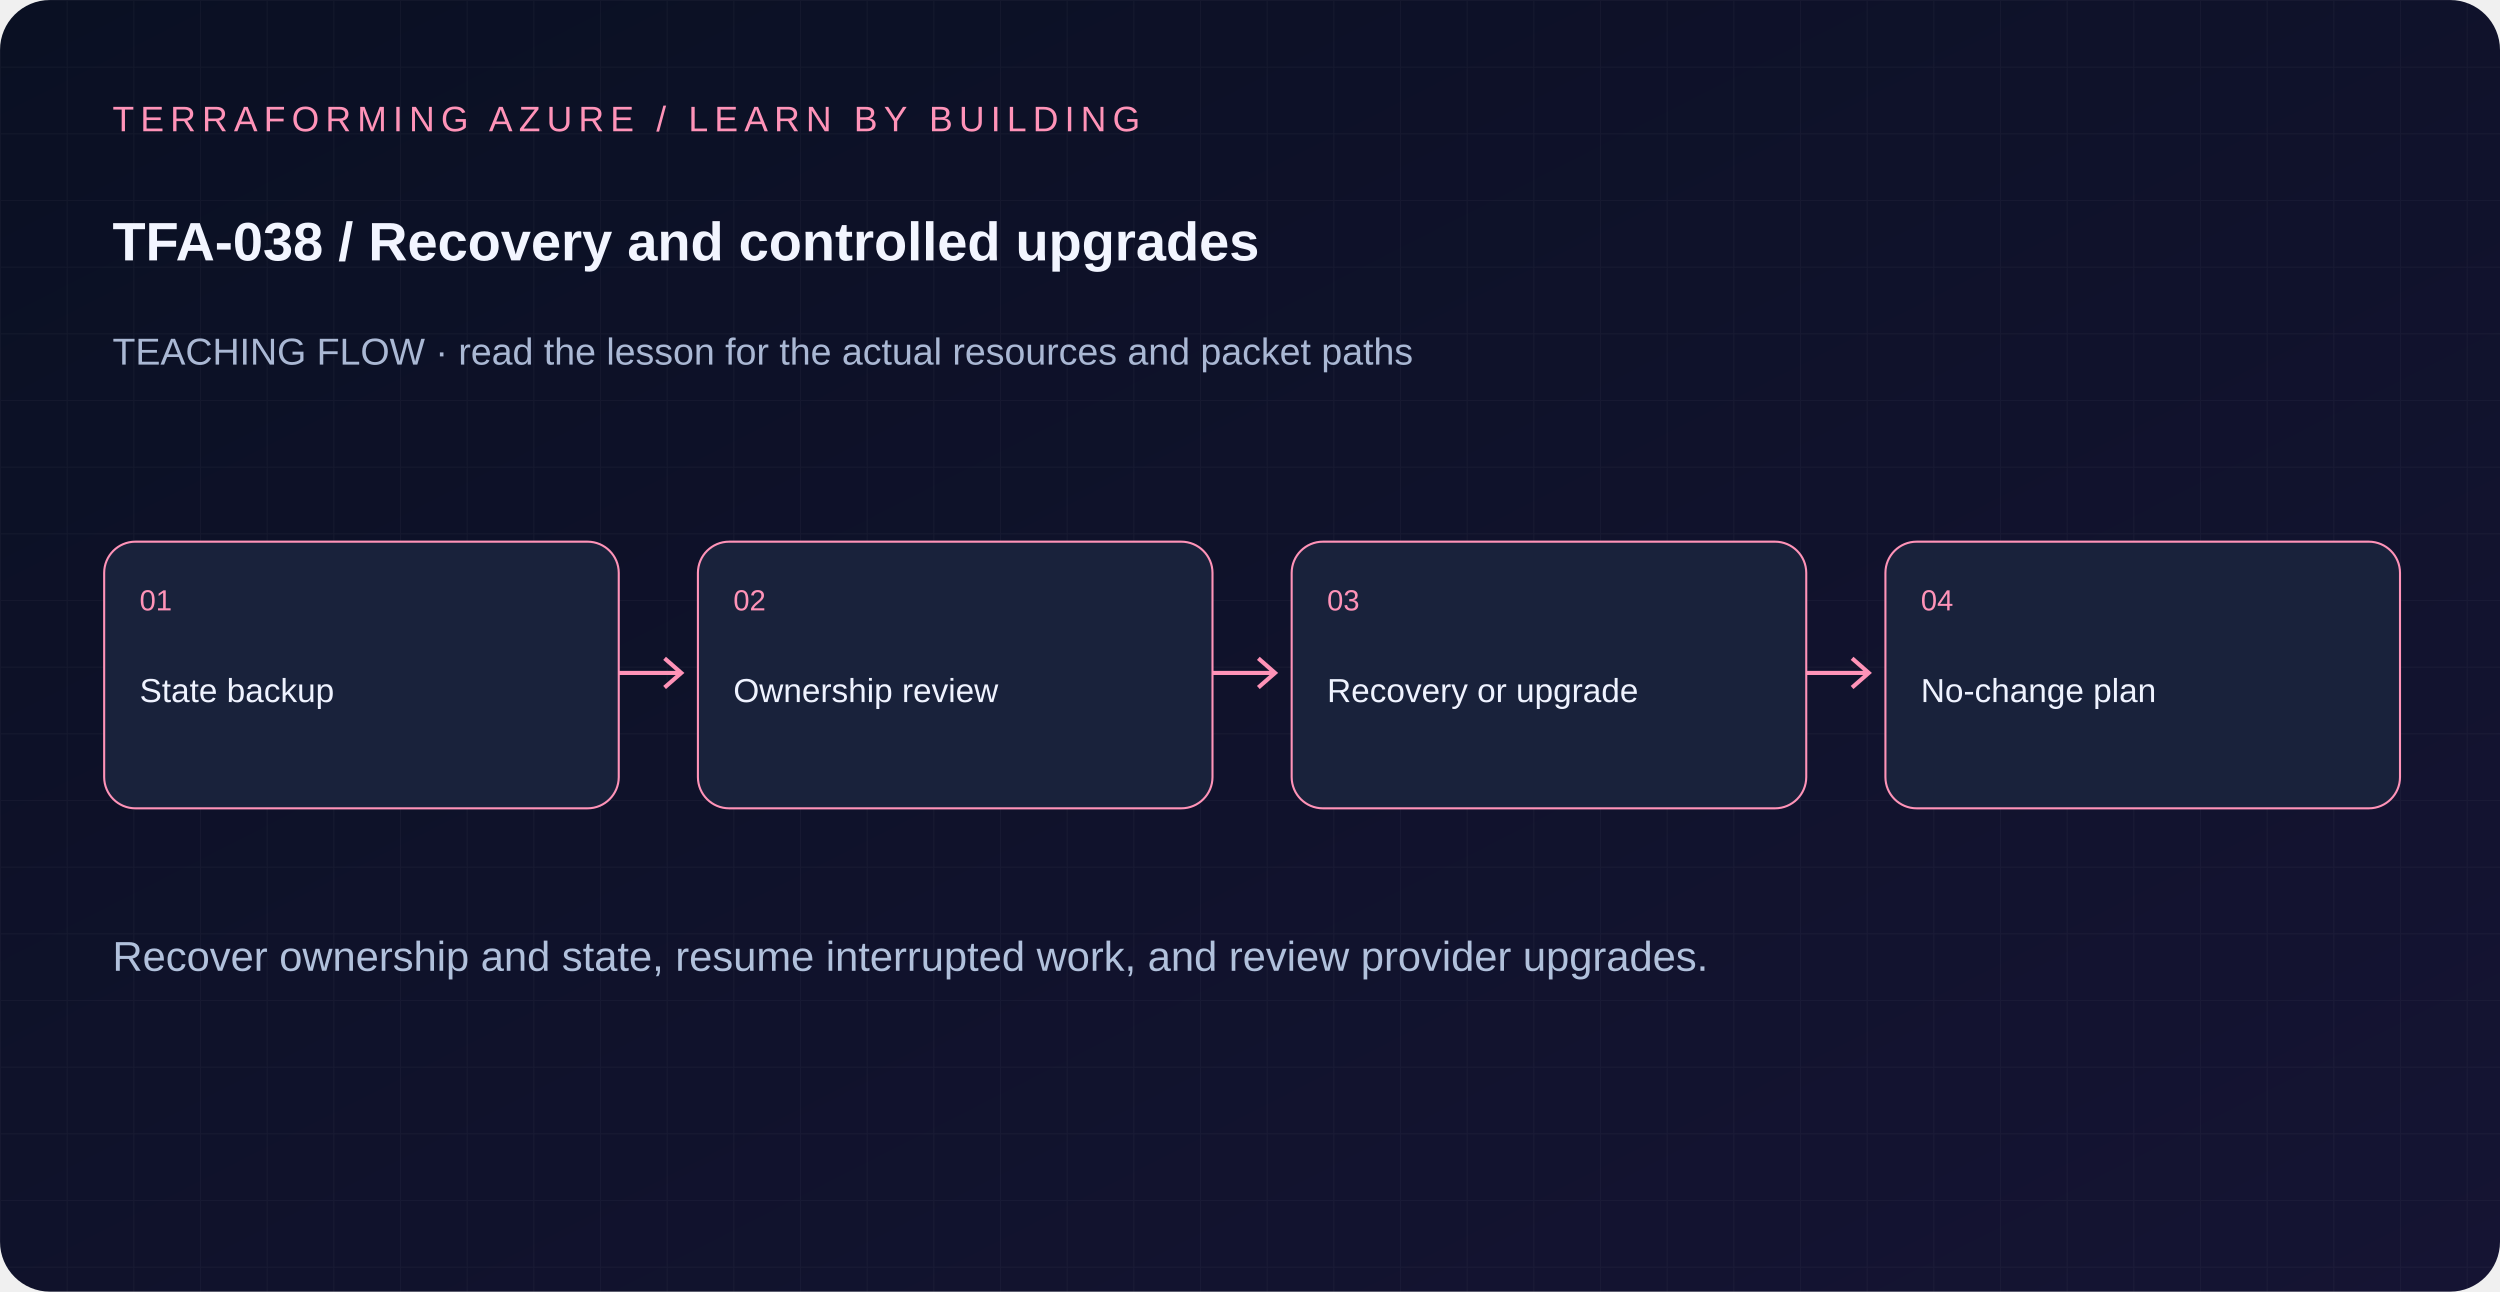
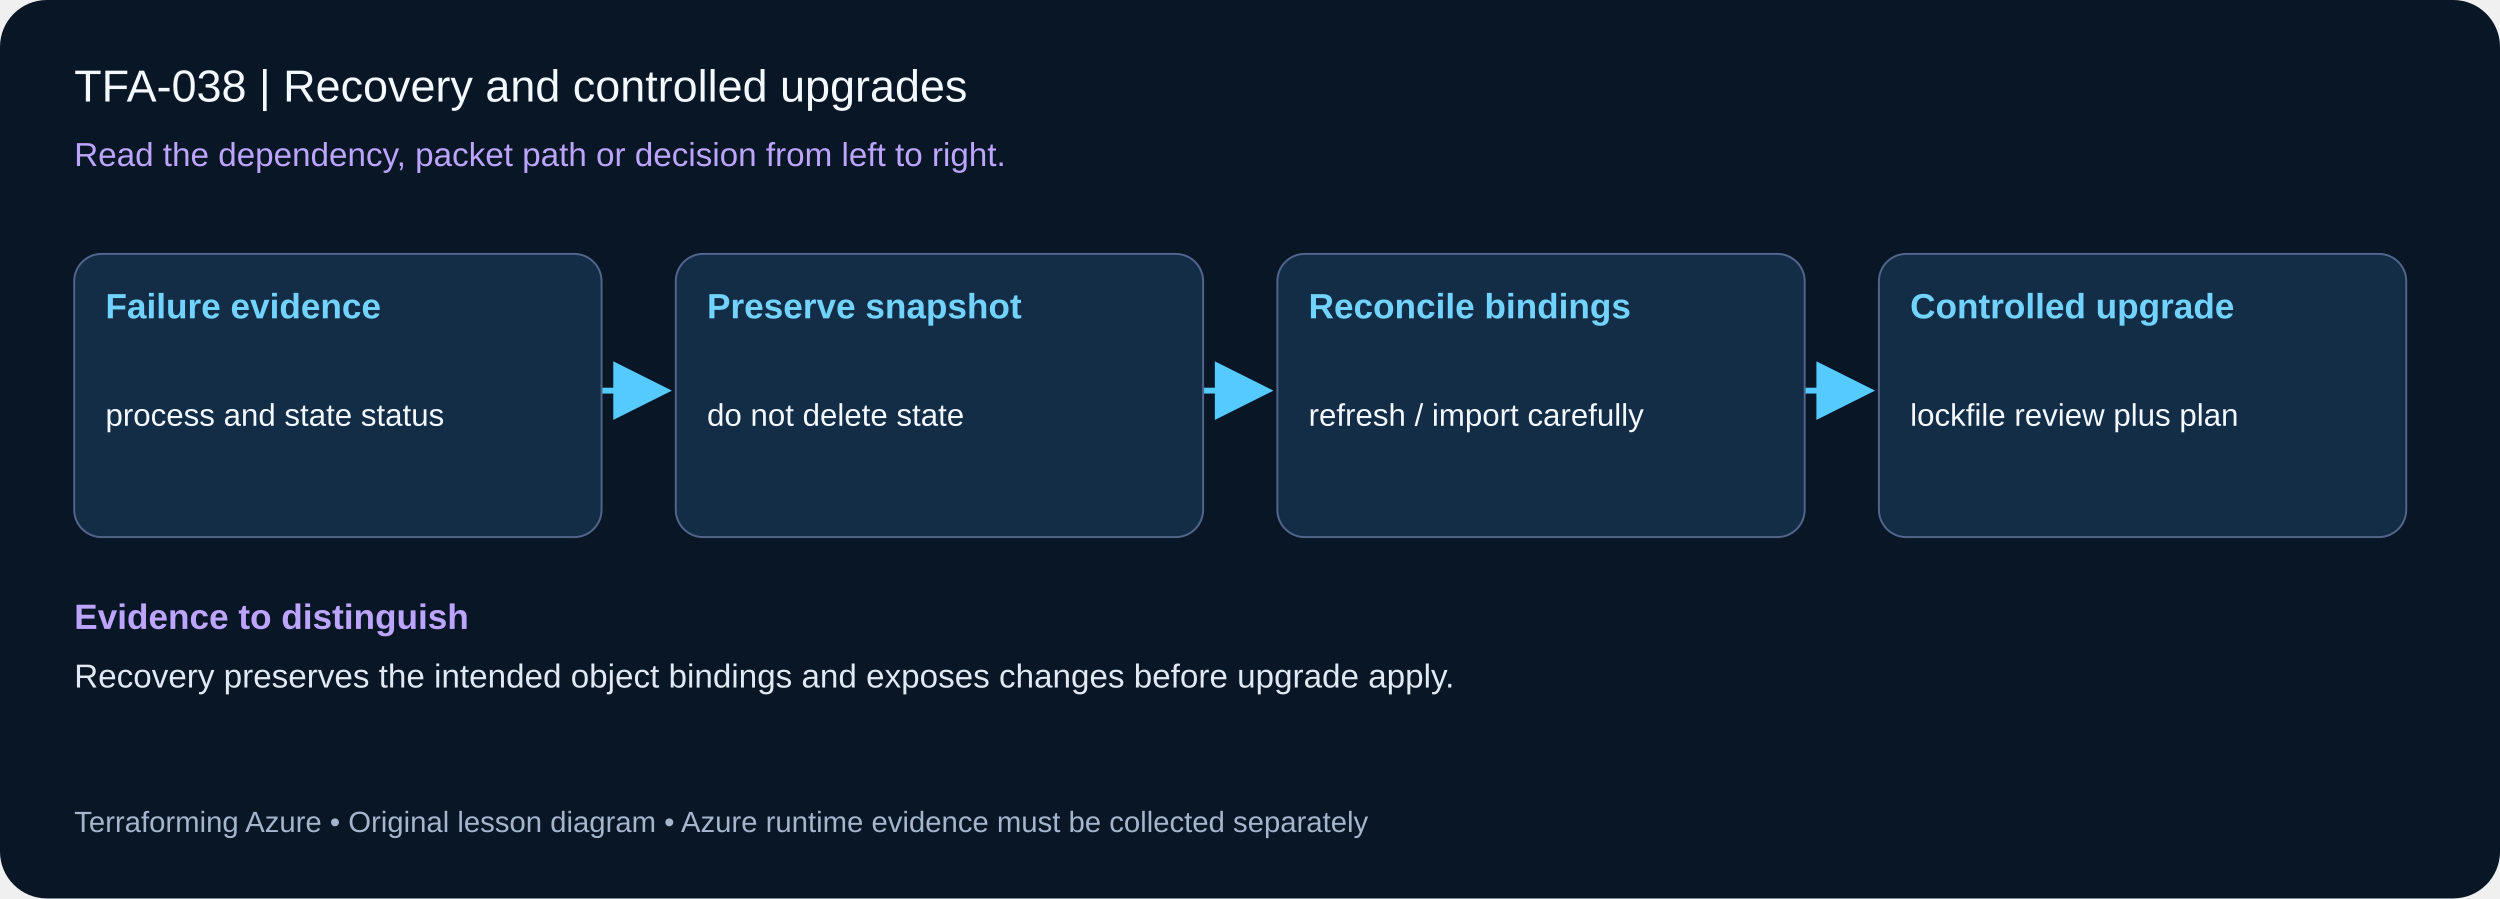
- <svg xmlns="http://www.w3.org/2000/svg" viewBox="0 0 1200 620" role="img" aria-labelledby="title desc">
+ <svg xmlns="http://www.w3.org/2000/svg" width="1280" height="460" viewBox="0 0 1280 460" role="img" aria-labelledby="title desc">
  <defs>
-     <linearGradient id="bg" x2="1" y2="1">
-       <stop stop-color="#0a1023" />
-       <stop offset="1" stop-color="#151433" />
-     </linearGradient>
-     <pattern id="grid" width="32" height="32" patternUnits="userSpaceOnUse">
-       <path d="M32 0H0V32" fill="none" stroke="#fff" stroke-opacity=".035" />
-     </pattern>
+     <marker id="arrow" markerWidth="10" markerHeight="10" refX="8" refY="5" orient="auto">
+       <path d="M0,0 L10,5 L0,10 Z" fill="#55caff" />
+     </marker>
  </defs>
-   <rect width="100%" height="100%" rx="24" fill="url(#bg)" />
-   <rect width="100%" height="100%" rx="24" fill="url(#grid)" />
-   <text x="54" y="63" fill="#ff93b8" font-family="Segoe UI,Arial,sans-serif" font-size="17" letter-spacing="3">TERRAFORMING AZURE / LEARN BY BUILDING</text>
-   <text x="54" y="125" fill="#f2f5ff" font-family="Segoe UI,Arial" font-size="26" font-weight="700">TFA-038 / Recovery and controlled upgrades</text>
-   <text x="54" y="175" fill="#aab8d4" font-family="Segoe UI,Arial" font-size="18">TEACHING FLOW · read the lesson for the actual resources and packet paths</text>
-   <path d="M297 323h30m-8-7 8 7-8 7" stroke="#ff93b8" stroke-width="2" fill="none" />
-   <rect x="50" y="260" width="247" height="128" rx="15" fill="#19223b" stroke="#ff93b8" />
-   <text x="67" y="293" fill="#ff93b8" font-family="Segoe UI,Arial" font-size="14">01</text>
-   <text x="67" y="337" fill="#eff3ff" font-family="Segoe UI,Arial" font-size="16">State backup</text>
-   <path d="M582 323h30m-8-7 8 7-8 7" stroke="#ff93b8" stroke-width="2" fill="none" />
-   <rect x="335" y="260" width="247" height="128" rx="15" fill="#19223b" stroke="#ff93b8" />
-   <text x="352" y="293" fill="#ff93b8" font-family="Segoe UI,Arial" font-size="14">02</text>
-   <text x="352" y="337" fill="#eff3ff" font-family="Segoe UI,Arial" font-size="16">Ownership review</text>
-   <path d="M867 323h30m-8-7 8 7-8 7" stroke="#ff93b8" stroke-width="2" fill="none" />
-   <rect x="620" y="260" width="247" height="128" rx="15" fill="#19223b" stroke="#ff93b8" />
-   <text x="637" y="293" fill="#ff93b8" font-family="Segoe UI,Arial" font-size="14">03</text>
-   <text x="637" y="337" fill="#eff3ff" font-family="Segoe UI,Arial" font-size="16">Recovery or upgrade</text>
-   <rect x="905" y="260" width="247" height="128" rx="15" fill="#19223b" stroke="#ff93b8" />
-   <text x="922" y="293" fill="#ff93b8" font-family="Segoe UI,Arial" font-size="14">04</text>
-   <text x="922" y="337" fill="#eff3ff" font-family="Segoe UI,Arial" font-size="16">No-change plan</text>
-   <text x="54" y="466" fill="#b1c1dc" font-family="Segoe UI,Arial" font-size="20">Recover ownership and state, resume interrupted work, and review provider upgrades.</text>
+   <rect width="1280" height="460" rx="24" fill="#091625" />
+   <text x="38" y="52" font-family="Arial,sans-serif" font-size="23" fill="#f4f8ff">TFA-038 | Recovery and controlled upgrades</text>
+   <text x="38" y="85" font-family="Arial,sans-serif" font-size="17" fill="#bca4ff">Read the dependency, packet path or decision from left to right.</text>
+   <line x1="308" y1="200" x2="338" y2="200" stroke="#55caff" stroke-width="3" marker-end="url(#arrow)" />
+   <rect x="38" y="130" width="270" height="145" rx="14" fill="#132d47" stroke="#52658c" />
+   <text x="54" y="163" font-family="Arial,sans-serif" font-size="18" font-weight="bold" fill="#72d3ff">Failure evidence</text>
+   <text x="54" y="218" font-family="Arial,sans-serif" font-size="16" fill="#f4f8ff">process and state status</text>
+   <line x1="616" y1="200" x2="646" y2="200" stroke="#55caff" stroke-width="3" marker-end="url(#arrow)" />
+   <rect x="346" y="130" width="270" height="145" rx="14" fill="#132d47" stroke="#52658c" />
+   <text x="362" y="163" font-family="Arial,sans-serif" font-size="18" font-weight="bold" fill="#72d3ff">Preserve snapshot</text>
+   <text x="362" y="218" font-family="Arial,sans-serif" font-size="16" fill="#f4f8ff">do not delete state</text>
+   <line x1="924" y1="200" x2="954" y2="200" stroke="#55caff" stroke-width="3" marker-end="url(#arrow)" />
+   <rect x="654" y="130" width="270" height="145" rx="14" fill="#132d47" stroke="#52658c" />
+   <text x="670" y="163" font-family="Arial,sans-serif" font-size="18" font-weight="bold" fill="#72d3ff">Reconcile bindings</text>
+   <text x="670" y="218" font-family="Arial,sans-serif" font-size="16" fill="#f4f8ff">refresh / import carefully</text>
+   <rect x="962" y="130" width="270" height="145" rx="14" fill="#132d47" stroke="#52658c" />
+   <text x="978" y="163" font-family="Arial,sans-serif" font-size="18" font-weight="bold" fill="#72d3ff">Controlled upgrade</text>
+   <text x="978" y="218" font-family="Arial,sans-serif" font-size="16" fill="#f4f8ff">lockfile review plus plan</text>
+   <text x="38" y="322" font-family="Arial,sans-serif" font-size="18" font-weight="bold" fill="#bca4ff">Evidence to distinguish</text>
+   <text x="38" y="352" font-family="Arial,sans-serif" font-size="17" fill="#e1e9f4">Recovery preserves the intended object bindings and exposes changes before upgrade apply.</text>
+   <text x="38" y="426" font-family="Arial,sans-serif" font-size="15" fill="#a4b5cc">Terraforming Azure • Original lesson diagram • Azure runtime evidence must be collected separately</text>
</svg>
